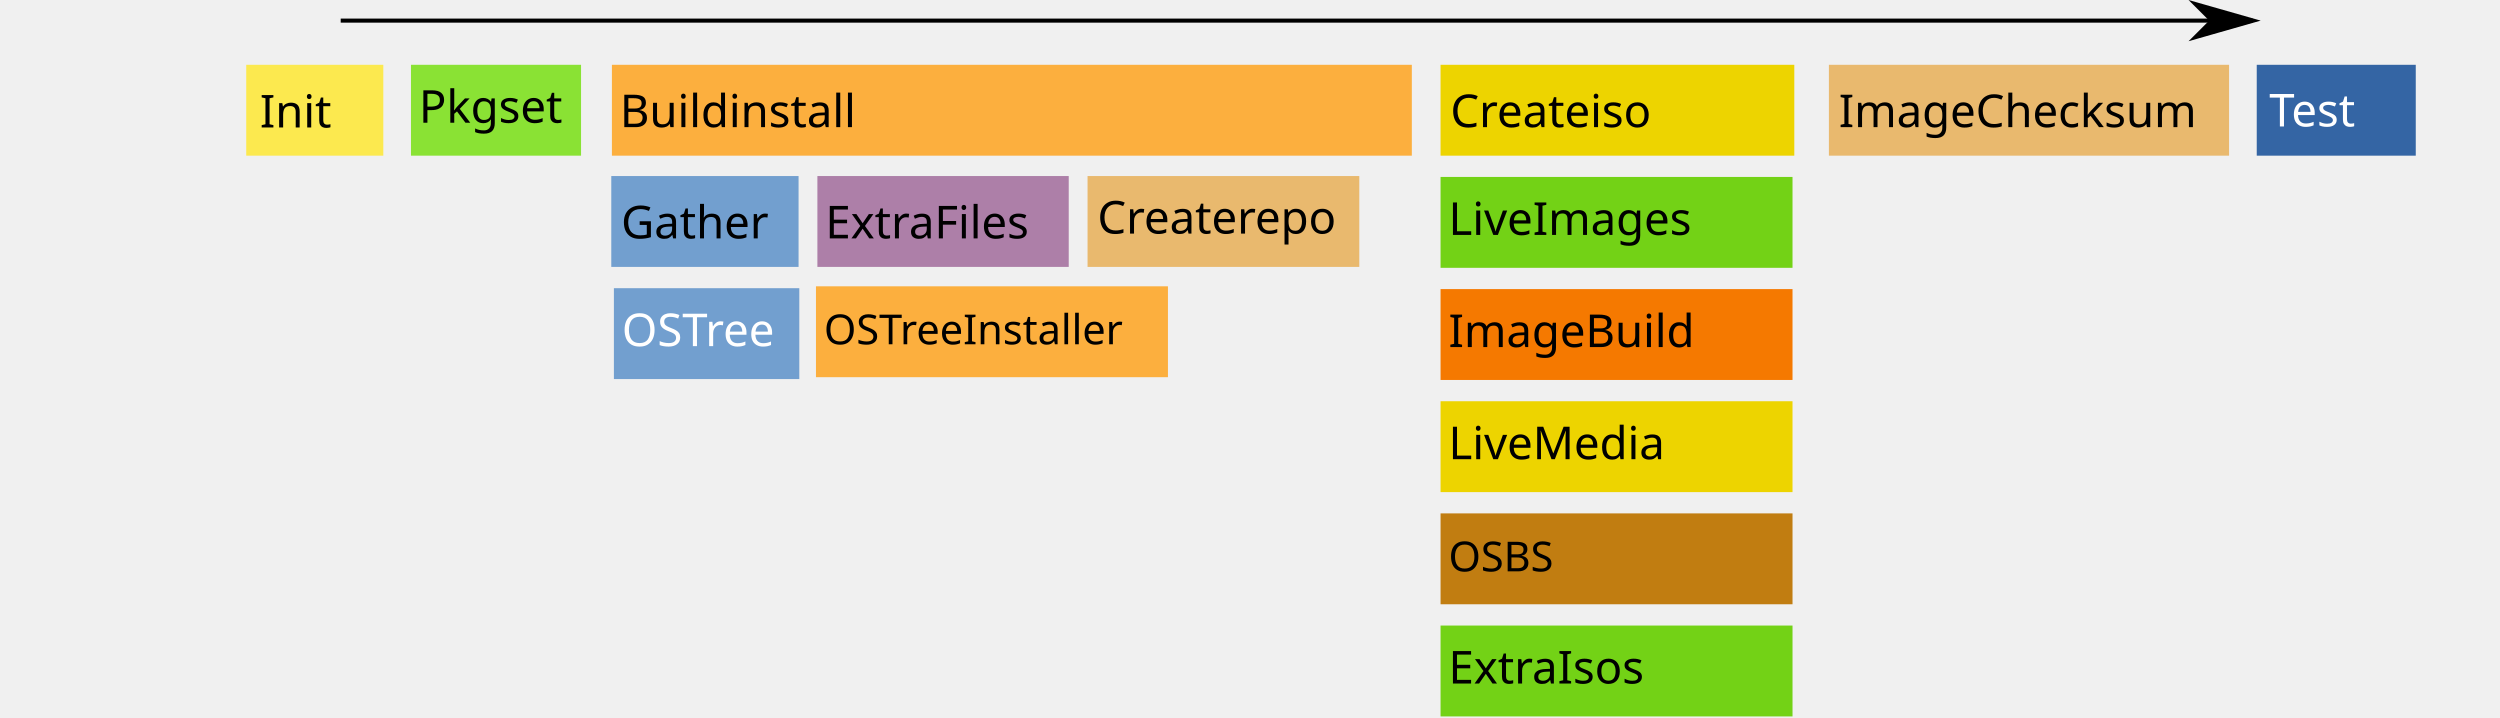
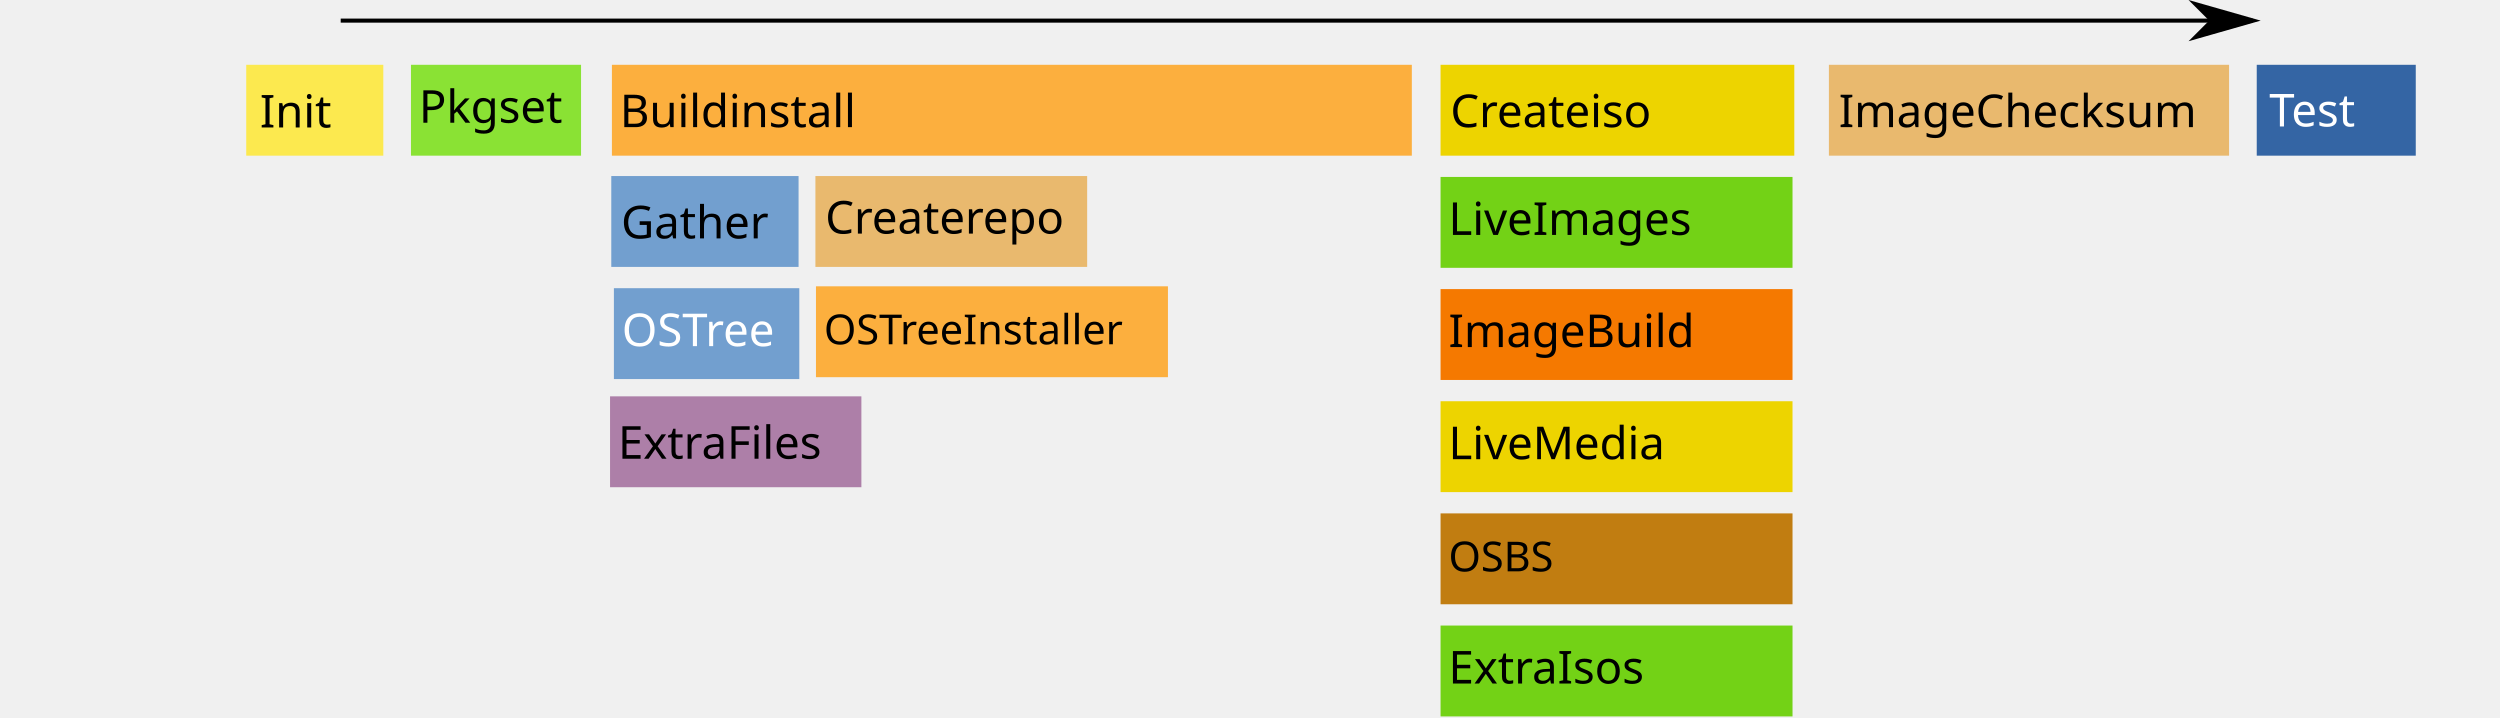
<svg xmlns="http://www.w3.org/2000/svg" version="1.1" id="svg2" viewBox="0 0 771.665 221.5" height="221.5" width="771.665">
  <defs id="defs4">
    <marker orient="auto" refY="0" refX="0" id="Arrow1Lend" style="overflow:visible">
      <path id="path4451" d="M 0,0 5,-5 -12.5,0 5,5 Z" style="fill:#000000;fill-opacity:1;fill-rule:evenodd;stroke:#000000;stroke-width:1pt;stroke-opacity:1" transform="matrix(-0.8,0,0,-0.8,-10,0)" />
    </marker>
  </defs>
  <g id="layer1" transform="matrix(1.066667,0,0,1.066667,-2.473231,-910.8524)">
    <g id="g3411" transform="translate(71.99326,-80.81712)">
      <rect transform="matrix(0,1,1,0,0,0)" y="49.25" x="953.491" height="49.215" width="26.296" id="rect3340" style="fill:#8ae234;fill-rule:evenodd;stroke:none;stroke-width:1px;stroke-linecap:butt;stroke-linejoin:miter;stroke-opacity:1" />
      <text id="text3360" y="970.266" x="51.555" style="font-style:normal;font-weight:normal;line-height:0%;font-family:sans-serif;letter-spacing:0px;word-spacing:0px;fill:#000000;fill-opacity:1;stroke:none;stroke-width:1px;stroke-linecap:butt;stroke-linejoin:miter;stroke-opacity:1" xml:space="preserve">
        <tspan style="font-size:13.148px;line-height:1.25" y="970.266" x="51.555" id="tspan3362">Pkgset</tspan>
      </text>
    </g>
    <g id="g3446" transform="translate(-22.54501,-80.81712)">
      <rect transform="matrix(0,1,1,0,0,0)" style="fill:#e9b96e;fill-rule:evenodd;stroke:none;stroke-width:1px;stroke-linecap:butt;stroke-linejoin:miter;stroke-opacity:1" id="rect3338-1" width="26.296" height="115.801" x="953.491" y="554.101" />
      <text id="text3384-0" y="971.54" x="556.957" style="font-style:normal;font-variant:normal;font-weight:normal;font-stretch:normal;line-height:0%;font-family:sans-serif;-inkscape-font-specification:'sans-serif, Normal';text-align:start;letter-spacing:0px;word-spacing:0px;writing-mode:lr-tb;text-anchor:start;fill:#000000;fill-opacity:1;stroke:none;stroke-width:1px;stroke-linecap:butt;stroke-linejoin:miter;stroke-opacity:1" xml:space="preserve">
        <tspan style="font-size:13.148px;line-height:1.25" id="tspan3391" x="556.957" y="971.54">ImageChecksum</tspan>
      </text>
    </g>
    <g id="g3398" transform="translate(101.3789,-80.81712)">
      <rect transform="matrix(0,1,1,0,0,0)" style="fill:#3465a4;fill-rule:evenodd;stroke:none;stroke-width:1px;stroke-linecap:butt;stroke-linejoin:miter;stroke-opacity:1" id="rect3400" width="26.296" height="46.018" x="953.491" y="553.982" />
      <text id="text3396" y="971.338" x="557.616" style="font-style:normal;font-weight:normal;line-height:0%;font-family:sans-serif;letter-spacing:0px;word-spacing:0px;fill:#ffffff;fill-opacity:1;stroke:none;stroke-width:1px;stroke-linecap:butt;stroke-linejoin:miter;stroke-opacity:1" xml:space="preserve">
        <tspan style="font-size:13.148px;line-height:1.25" y="971.338" x="557.616" id="tspan3398">Test</tspan>
      </text>
    </g>
    <g transform="translate(71.24996,-0.3440404)" id="g3720">
      <rect transform="matrix(0,1,1,0,0,0)" y="2.319" x="873.018" height="39.67" width="26.296" id="rect3336" style="fill:#fce94f;fill-rule:evenodd;stroke:none;stroke-width:1px;stroke-linecap:butt;stroke-linejoin:miter;stroke-opacity:1" />
      <text id="text3356" y="891.16" x="6.26" style="font-style:normal;font-weight:normal;line-height:0%;font-family:sans-serif;letter-spacing:0px;word-spacing:0px;fill:#000000;fill-opacity:1;stroke:none;stroke-width:1px;stroke-linecap:butt;stroke-linejoin:miter;stroke-opacity:1" xml:space="preserve">
        <tspan style="font-size:13.148px;line-height:1.25" y="891.16" x="6.26" id="tspan3358">Init</tspan>
      </text>
    </g>
    <path style="fill:none;fill-rule:evenodd;stroke:#000000;stroke-width:1.175px;stroke-linecap:butt;stroke-linejoin:miter;stroke-opacity:1;marker-end:url(#Arrow1Lend)" d="M 100.909,859.889 H 654.227" id="path3642" />
    <g transform="translate(75.92569,-0.3440404)" id="g3668">
      <g id="g3663">
        <rect style="fill:#fcaf3e;fill-rule:evenodd;stroke:none;stroke-width:1px;stroke-linecap:butt;stroke-linejoin:miter;stroke-opacity:1" id="rect3342" width="26.296" height="231.477" x="873.018" y="103.464" transform="matrix(0,1,1,0,0,0)" />
        <text xml:space="preserve" style="font-style:normal;font-weight:normal;line-height:0%;font-family:sans-serif;letter-spacing:0px;word-spacing:0px;fill:#000000;fill-opacity:1;stroke:none;stroke-width:1px;stroke-linecap:butt;stroke-linejoin:miter;stroke-opacity:1" x="105.768" y="891.067" id="text3364">
          <tspan id="tspan3366" x="105.768" y="891.067" style="font-size:13.148px;line-height:1.25">Buildinstall</tspan>
        </text>
      </g>
      <g id="g3639">
        <rect style="fill:#729fcf;fill-rule:evenodd;stroke:none;stroke-width:1px;stroke-linecap:butt;stroke-linejoin:miter;stroke-opacity:1" id="rect3344" width="26.296" height="54.198" x="905.21" y="103.282" transform="matrix(0,1,1,0,0,0)" />
        <text xml:space="preserve" style="font-style:normal;font-weight:normal;line-height:0%;font-family:sans-serif;letter-spacing:0px;word-spacing:0px;fill:#000000;fill-opacity:1;stroke:none;stroke-width:1px;stroke-linecap:butt;stroke-linejoin:miter;stroke-opacity:1" x="106.138" y="923.259" id="text3368">
          <tspan id="tspan3370" x="106.138" y="923.259" style="font-size:13.148px;line-height:1.25">Gather</tspan>
        </text>
      </g>
-       <g id="g3647">
+       <g id="g3647" transform="translate(-59.99997,63.74997)">
        <g id="g3644">
          <rect transform="matrix(0,1,1,0,0,0)" y="162.926" x="905.21" height="72.73" width="26.296" id="rect3346" style="fill:#ad7fa8;fill-rule:evenodd;stroke:none;stroke-width:1px;stroke-linecap:butt;stroke-linejoin:miter;stroke-opacity:1" />
        </g>
        <text xml:space="preserve" style="font-style:normal;font-weight:normal;line-height:0%;font-family:sans-serif;letter-spacing:0px;word-spacing:0px;fill:#000000;fill-opacity:1;stroke:none;stroke-width:1px;stroke-linecap:butt;stroke-linejoin:miter;stroke-opacity:1" x="165.23" y="923.259" id="text3372">
          <tspan id="tspan3374" x="165.23" y="923.259" style="font-size:13.148px;line-height:1.25">ExtraFiles</tspan>
        </text>
      </g>
-       <g id="g3658">
+       <g id="g3658" transform="translate(-78.74996)">
        <rect style="fill:#e9b96e;fill-rule:evenodd;stroke:none;stroke-width:1px;stroke-linecap:butt;stroke-linejoin:miter;stroke-opacity:1" id="rect3348" width="26.296" height="78.636" x="905.21" y="241.102" transform="matrix(0,1,1,0,0,0)" />
        <text xml:space="preserve" style="font-style:normal;font-weight:normal;line-height:0%;font-family:sans-serif;letter-spacing:0px;word-spacing:0px;fill:#000000;fill-opacity:1;stroke:none;stroke-width:1px;stroke-linecap:butt;stroke-linejoin:miter;stroke-opacity:1" x="243.959" y="921.869" id="text3376">
          <tspan id="tspan3378" x="243.959" y="921.869" style="font-size:13.148px;line-height:1.25">Createrepo</tspan>
        </text>
      </g>
      <g transform="translate(-150.564,114.1166)" id="g3408">
        <rect style="fill:#729fcf;fill-rule:evenodd;stroke:none;stroke-width:1px;stroke-linecap:butt;stroke-linejoin:miter;stroke-opacity:1" id="rect3350-3" width="26.296" height="53.654" x="823.547" y="254.602" transform="matrix(0,1,1,0,0,0)" />
        <text xml:space="preserve" style="font-style:normal;font-weight:normal;line-height:0%;font-family:sans-serif;text-align:start;letter-spacing:0px;word-spacing:0px;writing-mode:lr-tb;text-anchor:start;fill:#ffffff;fill-opacity:1;stroke:none;stroke-width:1px;stroke-linecap:butt;stroke-linejoin:miter;stroke-opacity:1" x="256.906" y="840.322" id="text3380-2">
          <tspan y="840.322" x="256.906" id="tspan3406" style="font-size:13.148px;line-height:1.25">OSTree</tspan>
        </text>
      </g>
      <g id="g288" transform="translate(-328.3911,-85.51782)">
        <g id="g3653" transform="translate(0.5670658)">
          <rect transform="matrix(0,1,1,0,0,0)" y="490.338" x="1022.637" height="101.851" width="26.296" id="rect3428" style="fill:#fcaf3e;fill-rule:evenodd;stroke:none;stroke-width:1px;stroke-linecap:butt;stroke-linejoin:miter;stroke-opacity:1" />
          <text id="text3430" y="1039.412" x="492.642" style="font-style:normal;font-variant:normal;font-weight:normal;font-stretch:normal;line-height:0%;font-family:sans-serif;-inkscape-font-specification:'sans-serif, Normal';text-align:start;letter-spacing:0px;word-spacing:0px;writing-mode:lr-tb;text-anchor:start;fill:#000000;fill-opacity:1;stroke:none;stroke-width:1px;stroke-linecap:butt;stroke-linejoin:miter;stroke-opacity:1" xml:space="preserve">
            <tspan style="font-size:12px;line-height:0" y="1039.412" x="492.642" id="tspan283">OSTreeInstaller</tspan>
          </text>
        </g>
      </g>
    </g>
    <g transform="translate(-29.68356,-0.3440889)" id="g236">
      <g id="g3458" transform="translate(28.72396,-80.47303)">
        <rect y="420.136" x="953.491" height="102.366" width="26.296" id="rect3338" style="fill:#edd400;fill-rule:evenodd;stroke:none;stroke-width:1px;stroke-linecap:butt;stroke-linejoin:miter;stroke-opacity:1" transform="matrix(0,1,1,0,0,0)" />
        <text xml:space="preserve" style="font-style:normal;font-weight:normal;line-height:0%;font-family:sans-serif;letter-spacing:0px;word-spacing:0px;fill:#000000;fill-opacity:1;stroke:none;stroke-width:1px;stroke-linecap:butt;stroke-linejoin:miter;stroke-opacity:1" x="422.993" y="971.54" id="text3384">
          <tspan style="font-size:13.148px;line-height:1.25" id="tspan3386" x="422.993" y="971.54">Createiso</tspan>
        </text>
      </g>
      <g transform="translate(28.46751,-84.18123)" id="g3453">
        <rect style="fill:#73d216;fill-rule:evenodd;stroke:none;stroke-width:1px;stroke-linecap:butt;stroke-linejoin:miter;stroke-opacity:1" id="rect3352" width="26.296" height="101.851" x="989.652" y="420.393" transform="matrix(0,1,1,0,0,0)" />
        <text xml:space="preserve" style="font-style:normal;font-weight:normal;line-height:0%;font-family:sans-serif;letter-spacing:0px;word-spacing:0px;fill:#000000;fill-opacity:1;stroke:none;stroke-width:1px;stroke-linecap:butt;stroke-linejoin:miter;stroke-opacity:1" x="422.698" y="1006.428" id="text3388">
          <tspan style="font-size:13.148px;line-height:1.25" id="tspan3390" x="422.698" y="1006.428">LiveImages</tspan>
        </text>
      </g>
      <g transform="translate(28.46751,-88.14188)" id="g3448">
        <rect style="fill:#f57900;fill-rule:evenodd;stroke:none;stroke-width:1px;stroke-linecap:butt;stroke-linejoin:miter;stroke-opacity:1" id="rect3354" width="26.296" height="101.851" x="1026.066" y="420.393" transform="matrix(0,1,1,0,0,0)" />
        <text xml:space="preserve" style="font-style:normal;font-weight:normal;line-height:0%;font-family:sans-serif;letter-spacing:0px;word-spacing:0px;fill:#000000;fill-opacity:1;stroke:none;stroke-width:1px;stroke-linecap:butt;stroke-linejoin:miter;stroke-opacity:1" x="422.698" y="1042.842" id="text3392">
          <tspan style="font-size:13.148px;line-height:1.25" id="tspan3394" x="422.698" y="1042.842">ImageBuild</tspan>
        </text>
      </g>
      <g transform="translate(27.76042,-92.4581)" id="g3443">
        <rect transform="matrix(0,1,1,0,0,0)" y="421.1" x="1062.836" height="101.851" width="26.296" id="rect3422" style="fill:#edd400;fill-rule:evenodd;stroke:none;stroke-width:1px;stroke-linecap:butt;stroke-linejoin:miter;stroke-opacity:1" />
        <text id="text3424" y="1079.611" x="423.405" style="font-style:normal;font-weight:normal;line-height:0%;font-family:sans-serif;text-align:start;letter-spacing:0px;word-spacing:0px;writing-mode:lr-tb;text-anchor:start;fill:#000000;fill-opacity:1;stroke:none;stroke-width:1px;stroke-linecap:butt;stroke-linejoin:miter;stroke-opacity:1" xml:space="preserve">
          <tspan style="font-size:13.148px;line-height:1.25" y="1079.611" x="423.405" id="tspan3434">LiveMedia</tspan>
        </text>
      </g>
      <g id="g306" transform="translate(-41.47676,-46.1016)">
        <rect transform="matrix(0,1,1,0,0,0)" y="490.338" x="1048.933" height="101.851" width="26.296" id="rect290" style="fill:#c17d11;fill-rule:evenodd;stroke:none;stroke-width:1px;stroke-linecap:butt;stroke-linejoin:miter;stroke-opacity:1" />
        <text id="text294" y="1065.708" x="492.642" style="font-style:normal;font-variant:normal;font-weight:normal;font-stretch:normal;line-height:0%;font-family:sans-serif;-inkscape-font-specification:'sans-serif, Normal';text-align:start;letter-spacing:0px;word-spacing:0px;writing-mode:lr-tb;text-anchor:start;fill:#000000;fill-opacity:1;stroke:none;stroke-width:1px;stroke-linecap:butt;stroke-linejoin:miter;stroke-opacity:1" xml:space="preserve">
          <tspan style="font-size:12px;line-height:0" id="tspan301" x="492.642" y="1065.708">OSBS</tspan>
        </text>
      </g>
      <g id="g3819" transform="translate(0,-16.94908)">
        <rect transform="matrix(0,1,1,0,0,0)" y="448.861" x="1052.234" height="101.851" width="26.296" id="rect3801" style="fill:#73d216;fill-rule:evenodd;stroke:none;stroke-width:1px;stroke-linecap:butt;stroke-linejoin:miter;stroke-opacity:1" />
        <text id="text3805" y="1069.009" x="451.165" style="font-style:normal;font-weight:normal;line-height:0%;font-family:sans-serif;letter-spacing:0px;word-spacing:0px;fill:#000000;fill-opacity:1;stroke:none;stroke-width:1px;stroke-linecap:butt;stroke-linejoin:miter;stroke-opacity:1" xml:space="preserve">
          <tspan id="tspan3812" y="1069.009" x="451.165" style="font-size:13.148px;line-height:1.25">ExtraIsos</tspan>
        </text>
      </g>
    </g>
  </g>
</svg>
